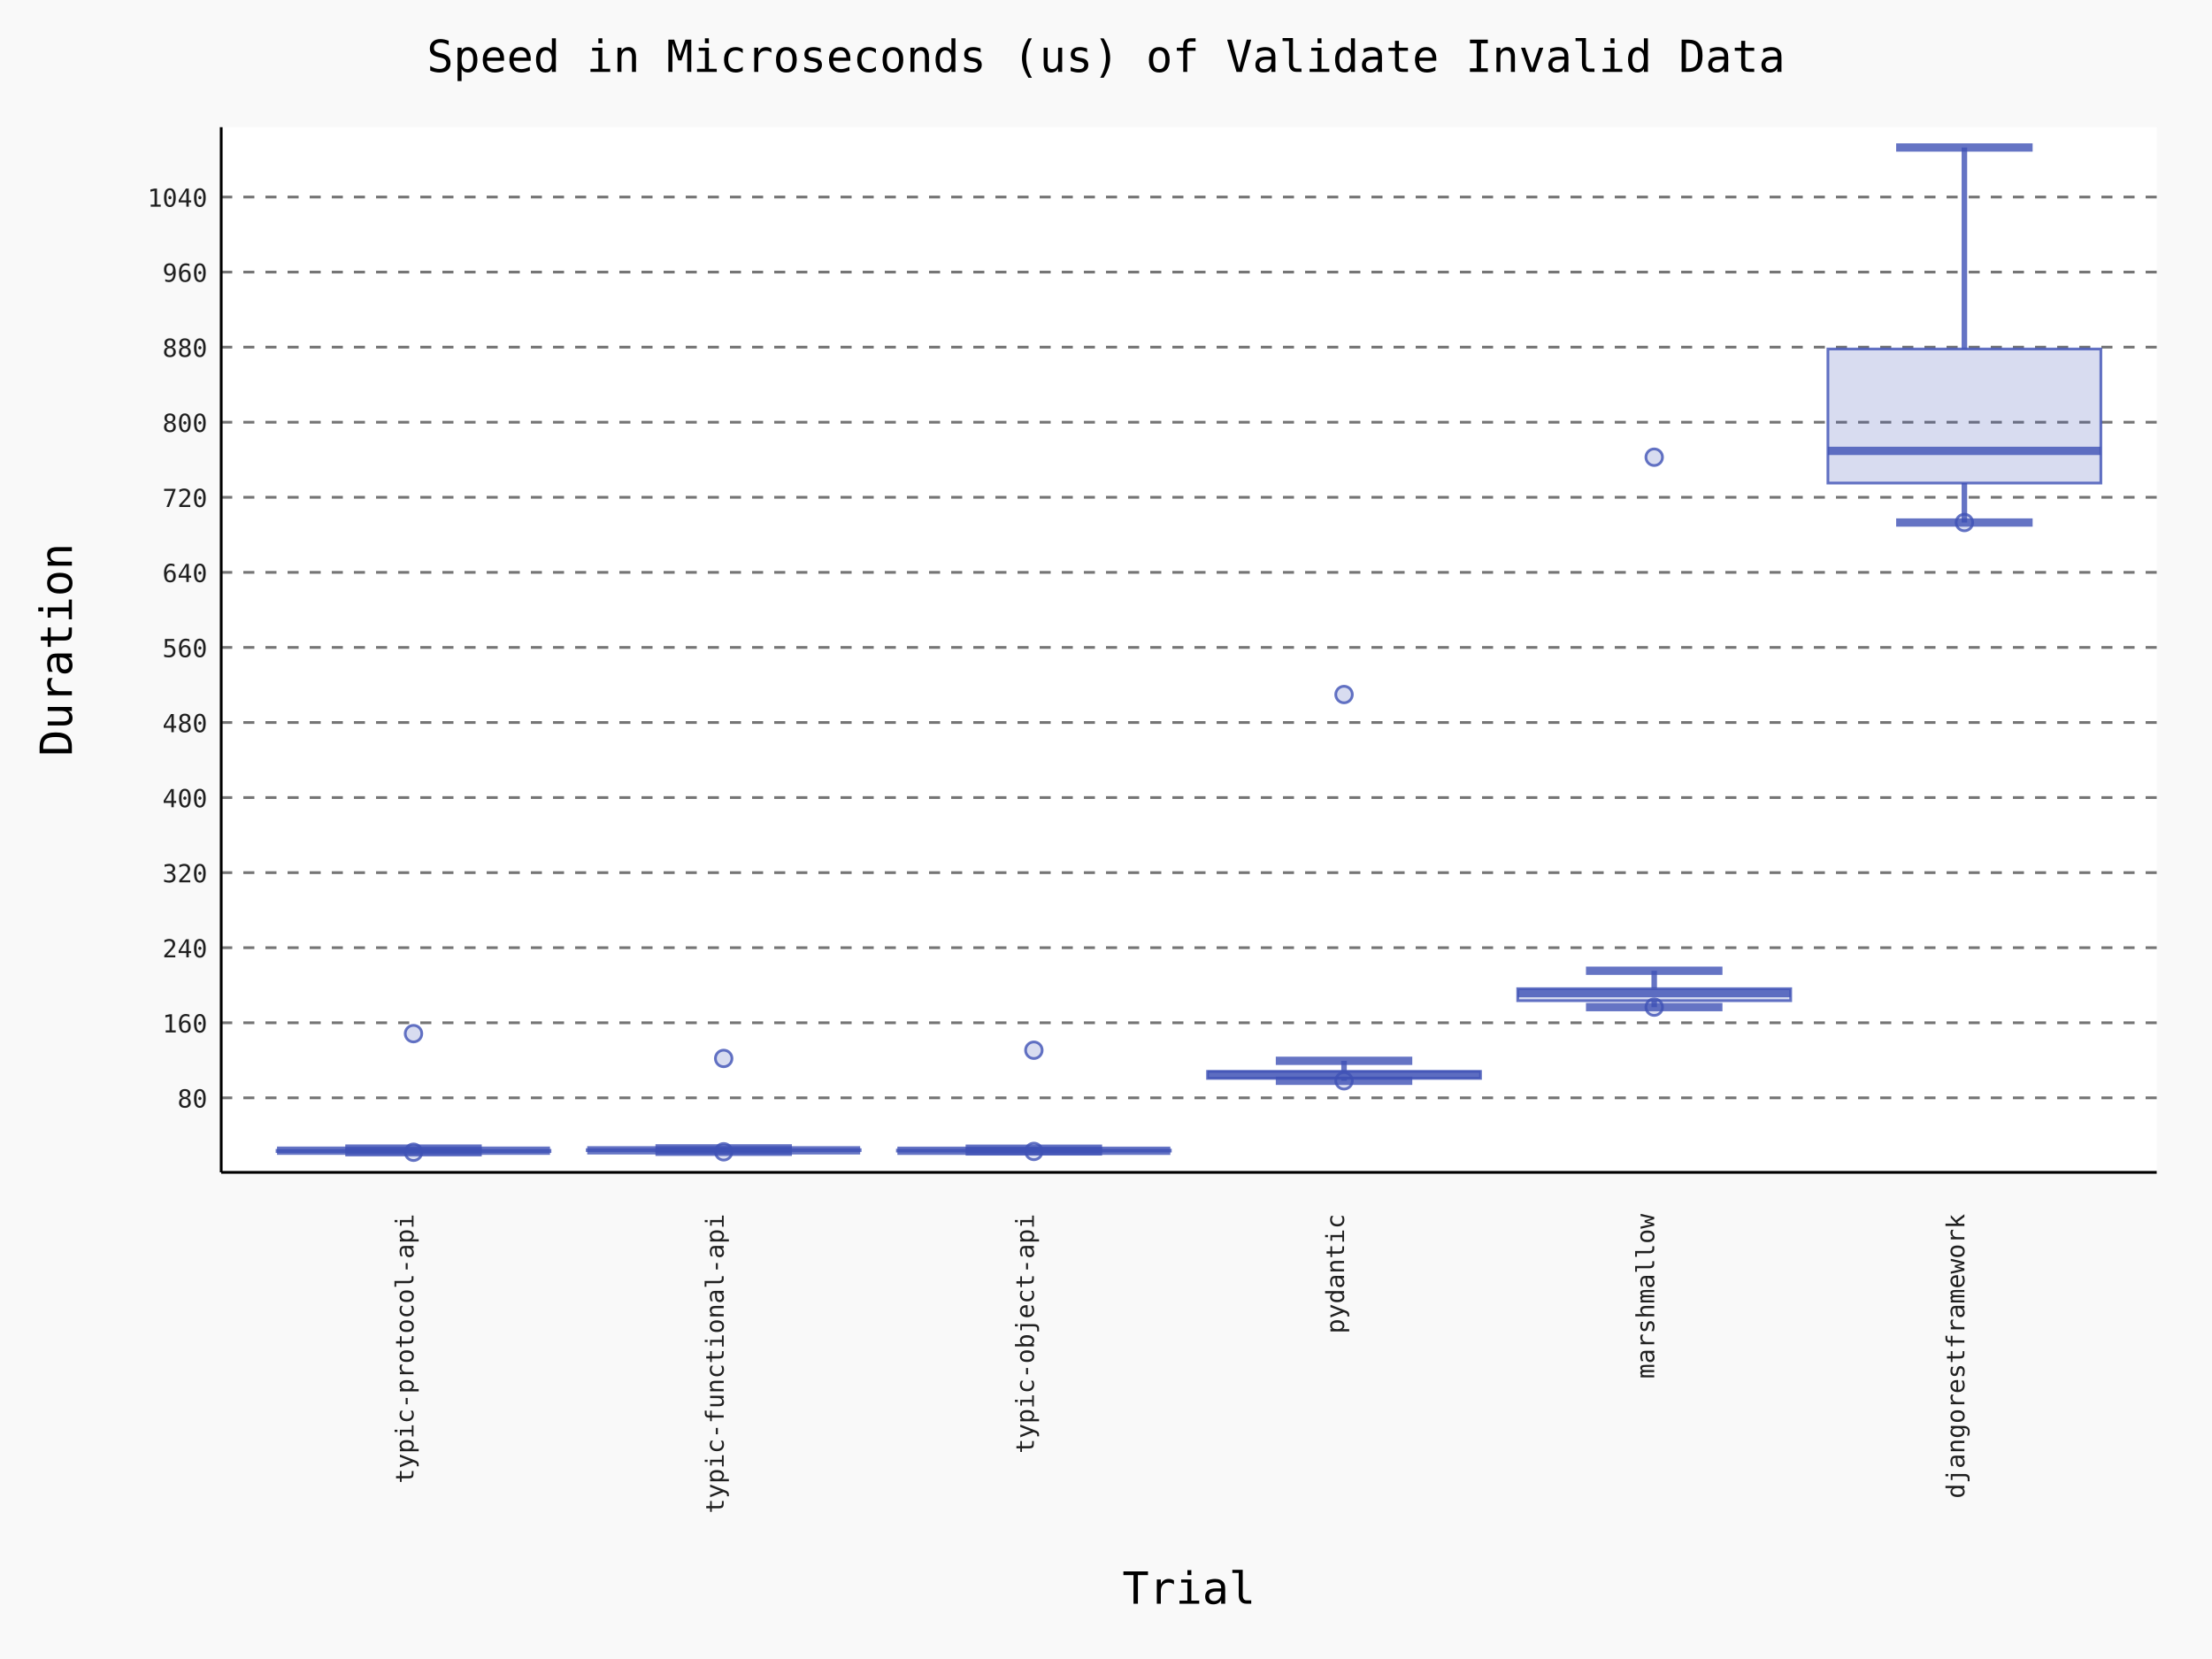
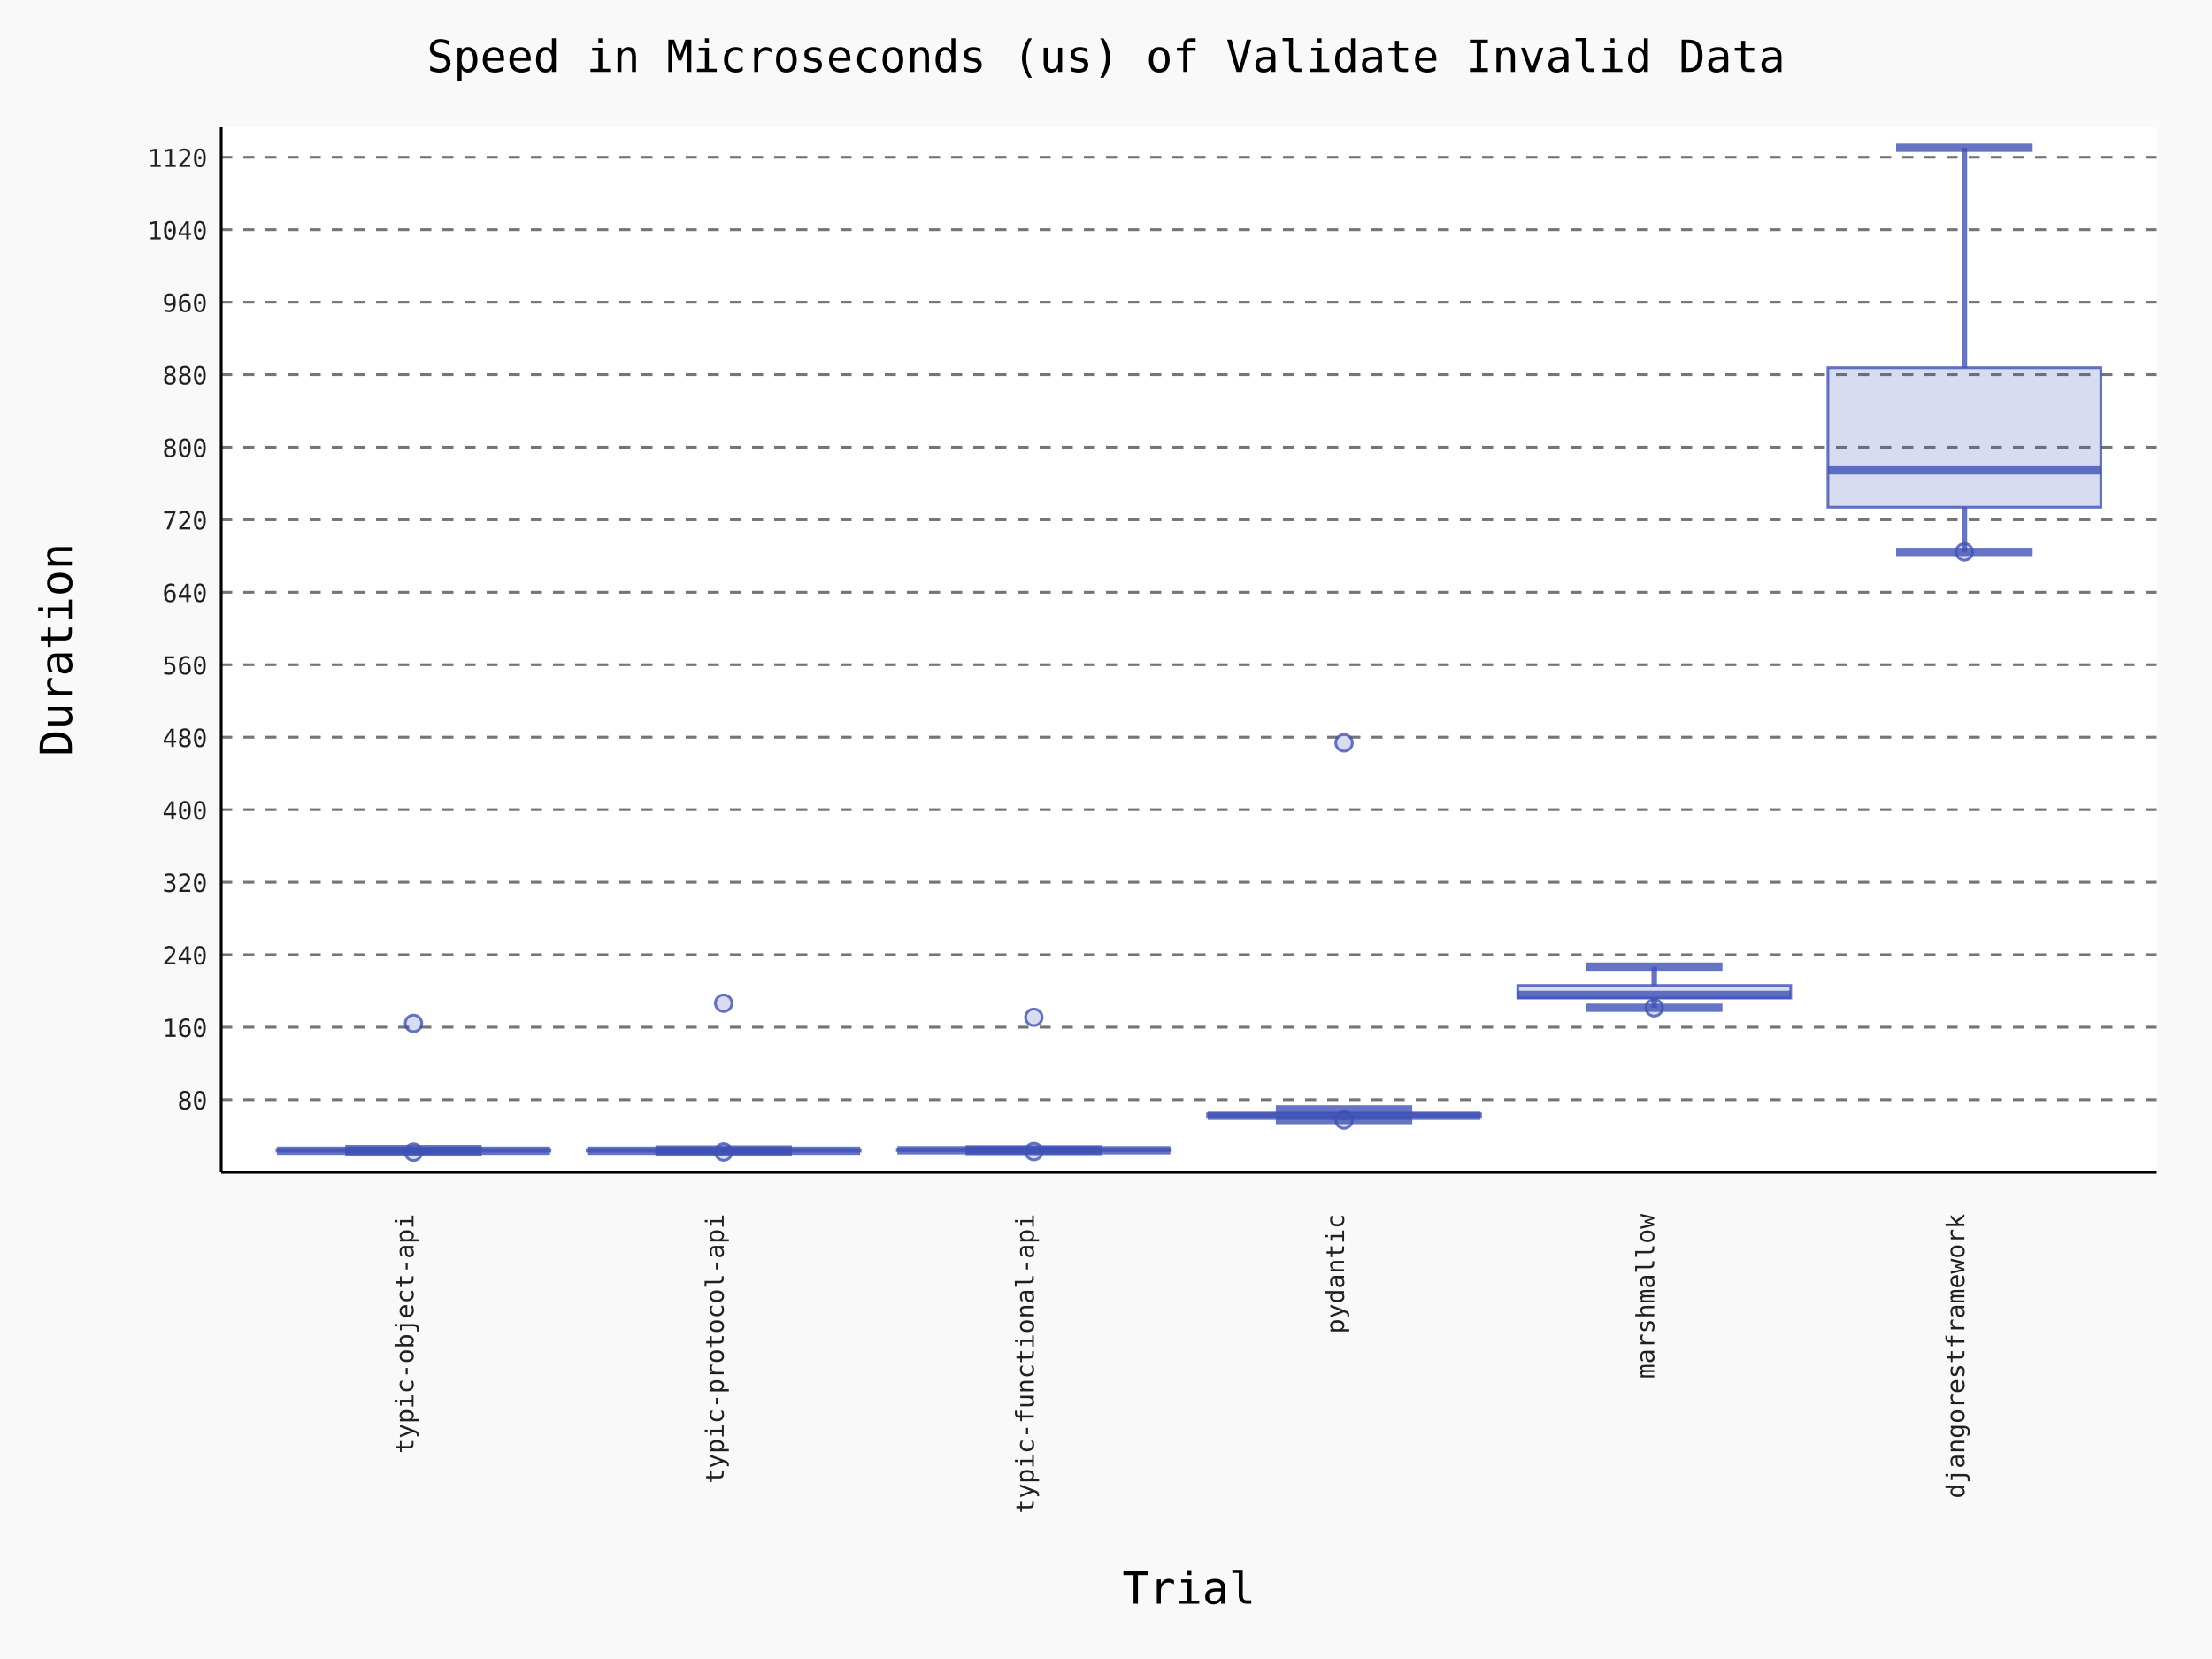
- <svg xmlns="http://www.w3.org/2000/svg" class="pygal-chart" id="chart-5b17d5af-a683-4036-bb6f-43d4c2426df1" viewBox="0 0 800 600">
+ <svg xmlns="http://www.w3.org/2000/svg" class="pygal-chart" id="chart-838b8138-4c7e-467c-b97b-bd9354a58ab9" viewBox="0 0 800 600">
  <defs>
-     <style type="text/css">#chart-5b17d5af-a683-4036-bb6f-43d4c2426df1{-webkit-user-select:none;-webkit-font-smoothing:antialiased;font-family:Consolas,"Deja Vu Sans Mono","Bitstream Vera Sans Mono","Courier New",monospace}#chart-5b17d5af-a683-4036-bb6f-43d4c2426df1 .title{font-family:Consolas,"Deja Vu Sans Mono","Bitstream Vera Sans Mono","Courier New",monospace;font-size:16px}#chart-5b17d5af-a683-4036-bb6f-43d4c2426df1 .legends .legend text{font-family:Consolas,"Deja Vu Sans Mono","Bitstream Vera Sans Mono","Courier New",monospace;font-size:14px}#chart-5b17d5af-a683-4036-bb6f-43d4c2426df1 .axis text{font-family:Consolas,"Deja Vu Sans Mono","Bitstream Vera Sans Mono","Courier New",monospace;font-size:10px}#chart-5b17d5af-a683-4036-bb6f-43d4c2426df1 .axis text.major{font-family:Consolas,"Deja Vu Sans Mono","Bitstream Vera Sans Mono","Courier New",monospace;font-size:10px}#chart-5b17d5af-a683-4036-bb6f-43d4c2426df1 .text-overlay text.value{font-family:Consolas,"Deja Vu Sans Mono","Bitstream Vera Sans Mono","Courier New",monospace;font-size:16px}#chart-5b17d5af-a683-4036-bb6f-43d4c2426df1 .text-overlay text.label{font-family:Consolas,"Deja Vu Sans Mono","Bitstream Vera Sans Mono","Courier New",monospace;font-size:10px}#chart-5b17d5af-a683-4036-bb6f-43d4c2426df1 .tooltip{font-family:Consolas,"Deja Vu Sans Mono","Bitstream Vera Sans Mono","Courier New",monospace;font-size:14px}#chart-5b17d5af-a683-4036-bb6f-43d4c2426df1 text.no_data{font-family:Consolas,"Deja Vu Sans Mono","Bitstream Vera Sans Mono","Courier New",monospace;font-size:64px}
- #chart-5b17d5af-a683-4036-bb6f-43d4c2426df1{background-color:rgba(249,249,249,1)}#chart-5b17d5af-a683-4036-bb6f-43d4c2426df1 path,#chart-5b17d5af-a683-4036-bb6f-43d4c2426df1 line,#chart-5b17d5af-a683-4036-bb6f-43d4c2426df1 rect,#chart-5b17d5af-a683-4036-bb6f-43d4c2426df1 circle{-webkit-transition:150ms;-moz-transition:150ms;transition:150ms}#chart-5b17d5af-a683-4036-bb6f-43d4c2426df1 .graph &gt; .background{fill:rgba(249,249,249,1)}#chart-5b17d5af-a683-4036-bb6f-43d4c2426df1 .plot &gt; .background{fill:rgba(255,255,255,1)}#chart-5b17d5af-a683-4036-bb6f-43d4c2426df1 .graph{fill:rgba(0,0,0,.87)}#chart-5b17d5af-a683-4036-bb6f-43d4c2426df1 text.no_data{fill:rgba(0,0,0,1)}#chart-5b17d5af-a683-4036-bb6f-43d4c2426df1 .title{fill:rgba(0,0,0,1)}#chart-5b17d5af-a683-4036-bb6f-43d4c2426df1 .legends .legend text{fill:rgba(0,0,0,.87)}#chart-5b17d5af-a683-4036-bb6f-43d4c2426df1 .legends .legend:hover text{fill:rgba(0,0,0,1)}#chart-5b17d5af-a683-4036-bb6f-43d4c2426df1 .axis .line{stroke:rgba(0,0,0,1)}#chart-5b17d5af-a683-4036-bb6f-43d4c2426df1 .axis .guide.line{stroke:rgba(0,0,0,.54)}#chart-5b17d5af-a683-4036-bb6f-43d4c2426df1 .axis .major.line{stroke:rgba(0,0,0,.87)}#chart-5b17d5af-a683-4036-bb6f-43d4c2426df1 .axis text.major{fill:rgba(0,0,0,1)}#chart-5b17d5af-a683-4036-bb6f-43d4c2426df1 .axis.y .guides:hover .guide.line,#chart-5b17d5af-a683-4036-bb6f-43d4c2426df1 .line-graph .axis.x .guides:hover .guide.line,#chart-5b17d5af-a683-4036-bb6f-43d4c2426df1 .stackedline-graph .axis.x .guides:hover .guide.line,#chart-5b17d5af-a683-4036-bb6f-43d4c2426df1 .xy-graph .axis.x .guides:hover .guide.line{stroke:rgba(0,0,0,1)}#chart-5b17d5af-a683-4036-bb6f-43d4c2426df1 .axis .guides:hover text{fill:rgba(0,0,0,1)}#chart-5b17d5af-a683-4036-bb6f-43d4c2426df1 .reactive{fill-opacity:.7;stroke-opacity:.8}#chart-5b17d5af-a683-4036-bb6f-43d4c2426df1 .ci{stroke:rgba(0,0,0,.87)}#chart-5b17d5af-a683-4036-bb6f-43d4c2426df1 .reactive.active,#chart-5b17d5af-a683-4036-bb6f-43d4c2426df1 .active .reactive{fill-opacity:.8;stroke-opacity:.9;stroke-width:4}#chart-5b17d5af-a683-4036-bb6f-43d4c2426df1 .ci .reactive.active{stroke-width:1.5}#chart-5b17d5af-a683-4036-bb6f-43d4c2426df1 .series text{fill:rgba(0,0,0,1)}#chart-5b17d5af-a683-4036-bb6f-43d4c2426df1 .tooltip rect{fill:rgba(255,255,255,1);stroke:rgba(0,0,0,1);-webkit-transition:opacity 150ms;-moz-transition:opacity 150ms;transition:opacity 150ms}#chart-5b17d5af-a683-4036-bb6f-43d4c2426df1 .tooltip .label{fill:rgba(0,0,0,.87)}#chart-5b17d5af-a683-4036-bb6f-43d4c2426df1 .tooltip .label{fill:rgba(0,0,0,.87)}#chart-5b17d5af-a683-4036-bb6f-43d4c2426df1 .tooltip .legend{font-size:.8em;fill:rgba(0,0,0,.54)}#chart-5b17d5af-a683-4036-bb6f-43d4c2426df1 .tooltip .x_label{font-size:.6em;fill:rgba(0,0,0,1)}#chart-5b17d5af-a683-4036-bb6f-43d4c2426df1 .tooltip .xlink{font-size:.5em;text-decoration:underline}#chart-5b17d5af-a683-4036-bb6f-43d4c2426df1 .tooltip .value{font-size:1.5em}#chart-5b17d5af-a683-4036-bb6f-43d4c2426df1 .bound{font-size:.5em}#chart-5b17d5af-a683-4036-bb6f-43d4c2426df1 .max-value{font-size:.75em;fill:rgba(0,0,0,.54)}#chart-5b17d5af-a683-4036-bb6f-43d4c2426df1 .map-element{fill:rgba(255,255,255,1);stroke:rgba(0,0,0,.54) !important}#chart-5b17d5af-a683-4036-bb6f-43d4c2426df1 .map-element .reactive{fill-opacity:inherit;stroke-opacity:inherit}#chart-5b17d5af-a683-4036-bb6f-43d4c2426df1 .color-0,#chart-5b17d5af-a683-4036-bb6f-43d4c2426df1 .color-0 a:visited{stroke:#3F51B5;fill:#3F51B5}#chart-5b17d5af-a683-4036-bb6f-43d4c2426df1 .color-1,#chart-5b17d5af-a683-4036-bb6f-43d4c2426df1 .color-1 a:visited{stroke:#3F51B5;fill:#3F51B5}#chart-5b17d5af-a683-4036-bb6f-43d4c2426df1 .color-2,#chart-5b17d5af-a683-4036-bb6f-43d4c2426df1 .color-2 a:visited{stroke:#3F51B5;fill:#3F51B5}#chart-5b17d5af-a683-4036-bb6f-43d4c2426df1 .color-3,#chart-5b17d5af-a683-4036-bb6f-43d4c2426df1 .color-3 a:visited{stroke:#3F51B5;fill:#3F51B5}#chart-5b17d5af-a683-4036-bb6f-43d4c2426df1 .color-4,#chart-5b17d5af-a683-4036-bb6f-43d4c2426df1 .color-4 a:visited{stroke:#3F51B5;fill:#3F51B5}#chart-5b17d5af-a683-4036-bb6f-43d4c2426df1 .color-5,#chart-5b17d5af-a683-4036-bb6f-43d4c2426df1 .color-5 a:visited{stroke:#3F51B5;fill:#3F51B5}#chart-5b17d5af-a683-4036-bb6f-43d4c2426df1 .text-overlay .color-0 text{fill:black}#chart-5b17d5af-a683-4036-bb6f-43d4c2426df1 .text-overlay .color-1 text{fill:black}#chart-5b17d5af-a683-4036-bb6f-43d4c2426df1 .text-overlay .color-2 text{fill:black}#chart-5b17d5af-a683-4036-bb6f-43d4c2426df1 .text-overlay .color-3 text{fill:black}#chart-5b17d5af-a683-4036-bb6f-43d4c2426df1 .text-overlay .color-4 text{fill:black}#chart-5b17d5af-a683-4036-bb6f-43d4c2426df1 .text-overlay .color-5 text{fill:black}
- #chart-5b17d5af-a683-4036-bb6f-43d4c2426df1 text.no_data{text-anchor:middle}#chart-5b17d5af-a683-4036-bb6f-43d4c2426df1 .guide.line{fill:none}#chart-5b17d5af-a683-4036-bb6f-43d4c2426df1 .centered{text-anchor:middle}#chart-5b17d5af-a683-4036-bb6f-43d4c2426df1 .title{text-anchor:middle}#chart-5b17d5af-a683-4036-bb6f-43d4c2426df1 .legends .legend text{fill-opacity:1}#chart-5b17d5af-a683-4036-bb6f-43d4c2426df1 .axis.x text{text-anchor:middle}#chart-5b17d5af-a683-4036-bb6f-43d4c2426df1 .axis.x:not(.web) text[transform]{text-anchor:start}#chart-5b17d5af-a683-4036-bb6f-43d4c2426df1 .axis.x:not(.web) text[transform].backwards{text-anchor:end}#chart-5b17d5af-a683-4036-bb6f-43d4c2426df1 .axis.y text{text-anchor:end}#chart-5b17d5af-a683-4036-bb6f-43d4c2426df1 .axis.y text[transform].backwards{text-anchor:start}#chart-5b17d5af-a683-4036-bb6f-43d4c2426df1 .axis.y2 text{text-anchor:start}#chart-5b17d5af-a683-4036-bb6f-43d4c2426df1 .axis.y2 text[transform].backwards{text-anchor:end}#chart-5b17d5af-a683-4036-bb6f-43d4c2426df1 .axis .guide.line{stroke-dasharray:4,4}#chart-5b17d5af-a683-4036-bb6f-43d4c2426df1 .axis .major.guide.line{stroke-dasharray:6,6}#chart-5b17d5af-a683-4036-bb6f-43d4c2426df1 .horizontal .axis.y .guide.line,#chart-5b17d5af-a683-4036-bb6f-43d4c2426df1 .horizontal .axis.y2 .guide.line,#chart-5b17d5af-a683-4036-bb6f-43d4c2426df1 .vertical .axis.x .guide.line{opacity:0}#chart-5b17d5af-a683-4036-bb6f-43d4c2426df1 .horizontal .axis.always_show .guide.line,#chart-5b17d5af-a683-4036-bb6f-43d4c2426df1 .vertical .axis.always_show .guide.line{opacity:1 !important}#chart-5b17d5af-a683-4036-bb6f-43d4c2426df1 .axis.y .guides:hover .guide.line,#chart-5b17d5af-a683-4036-bb6f-43d4c2426df1 .axis.y2 .guides:hover .guide.line,#chart-5b17d5af-a683-4036-bb6f-43d4c2426df1 .axis.x .guides:hover .guide.line{opacity:1}#chart-5b17d5af-a683-4036-bb6f-43d4c2426df1 .axis .guides:hover text{opacity:1}#chart-5b17d5af-a683-4036-bb6f-43d4c2426df1 .nofill{fill:none}#chart-5b17d5af-a683-4036-bb6f-43d4c2426df1 .subtle-fill{fill-opacity:.2}#chart-5b17d5af-a683-4036-bb6f-43d4c2426df1 .dot{stroke-width:1px;fill-opacity:1}#chart-5b17d5af-a683-4036-bb6f-43d4c2426df1 .dot.active{stroke-width:5px}#chart-5b17d5af-a683-4036-bb6f-43d4c2426df1 .dot.negative{fill:transparent}#chart-5b17d5af-a683-4036-bb6f-43d4c2426df1 text,#chart-5b17d5af-a683-4036-bb6f-43d4c2426df1 tspan{stroke:none !important}#chart-5b17d5af-a683-4036-bb6f-43d4c2426df1 .series text.active{opacity:1}#chart-5b17d5af-a683-4036-bb6f-43d4c2426df1 .tooltip rect{fill-opacity:.95;stroke-width:.5}#chart-5b17d5af-a683-4036-bb6f-43d4c2426df1 .tooltip text{fill-opacity:1}#chart-5b17d5af-a683-4036-bb6f-43d4c2426df1 .showable{visibility:hidden}#chart-5b17d5af-a683-4036-bb6f-43d4c2426df1 .showable.shown{visibility:visible}#chart-5b17d5af-a683-4036-bb6f-43d4c2426df1 .gauge-background{fill:rgba(229,229,229,1);stroke:none}#chart-5b17d5af-a683-4036-bb6f-43d4c2426df1 .bg-lines{stroke:rgba(249,249,249,1);stroke-width:2px}
+     <style type="text/css">#chart-838b8138-4c7e-467c-b97b-bd9354a58ab9{-webkit-user-select:none;-webkit-font-smoothing:antialiased;font-family:Consolas,"Deja Vu Sans Mono","Bitstream Vera Sans Mono","Courier New",monospace}#chart-838b8138-4c7e-467c-b97b-bd9354a58ab9 .title{font-family:Consolas,"Deja Vu Sans Mono","Bitstream Vera Sans Mono","Courier New",monospace;font-size:16px}#chart-838b8138-4c7e-467c-b97b-bd9354a58ab9 .legends .legend text{font-family:Consolas,"Deja Vu Sans Mono","Bitstream Vera Sans Mono","Courier New",monospace;font-size:14px}#chart-838b8138-4c7e-467c-b97b-bd9354a58ab9 .axis text{font-family:Consolas,"Deja Vu Sans Mono","Bitstream Vera Sans Mono","Courier New",monospace;font-size:10px}#chart-838b8138-4c7e-467c-b97b-bd9354a58ab9 .axis text.major{font-family:Consolas,"Deja Vu Sans Mono","Bitstream Vera Sans Mono","Courier New",monospace;font-size:10px}#chart-838b8138-4c7e-467c-b97b-bd9354a58ab9 .text-overlay text.value{font-family:Consolas,"Deja Vu Sans Mono","Bitstream Vera Sans Mono","Courier New",monospace;font-size:16px}#chart-838b8138-4c7e-467c-b97b-bd9354a58ab9 .text-overlay text.label{font-family:Consolas,"Deja Vu Sans Mono","Bitstream Vera Sans Mono","Courier New",monospace;font-size:10px}#chart-838b8138-4c7e-467c-b97b-bd9354a58ab9 .tooltip{font-family:Consolas,"Deja Vu Sans Mono","Bitstream Vera Sans Mono","Courier New",monospace;font-size:14px}#chart-838b8138-4c7e-467c-b97b-bd9354a58ab9 text.no_data{font-family:Consolas,"Deja Vu Sans Mono","Bitstream Vera Sans Mono","Courier New",monospace;font-size:64px}
+ #chart-838b8138-4c7e-467c-b97b-bd9354a58ab9{background-color:rgba(249,249,249,1)}#chart-838b8138-4c7e-467c-b97b-bd9354a58ab9 path,#chart-838b8138-4c7e-467c-b97b-bd9354a58ab9 line,#chart-838b8138-4c7e-467c-b97b-bd9354a58ab9 rect,#chart-838b8138-4c7e-467c-b97b-bd9354a58ab9 circle{-webkit-transition:150ms;-moz-transition:150ms;transition:150ms}#chart-838b8138-4c7e-467c-b97b-bd9354a58ab9 .graph &gt; .background{fill:rgba(249,249,249,1)}#chart-838b8138-4c7e-467c-b97b-bd9354a58ab9 .plot &gt; .background{fill:rgba(255,255,255,1)}#chart-838b8138-4c7e-467c-b97b-bd9354a58ab9 .graph{fill:rgba(0,0,0,.87)}#chart-838b8138-4c7e-467c-b97b-bd9354a58ab9 text.no_data{fill:rgba(0,0,0,1)}#chart-838b8138-4c7e-467c-b97b-bd9354a58ab9 .title{fill:rgba(0,0,0,1)}#chart-838b8138-4c7e-467c-b97b-bd9354a58ab9 .legends .legend text{fill:rgba(0,0,0,.87)}#chart-838b8138-4c7e-467c-b97b-bd9354a58ab9 .legends .legend:hover text{fill:rgba(0,0,0,1)}#chart-838b8138-4c7e-467c-b97b-bd9354a58ab9 .axis .line{stroke:rgba(0,0,0,1)}#chart-838b8138-4c7e-467c-b97b-bd9354a58ab9 .axis .guide.line{stroke:rgba(0,0,0,.54)}#chart-838b8138-4c7e-467c-b97b-bd9354a58ab9 .axis .major.line{stroke:rgba(0,0,0,.87)}#chart-838b8138-4c7e-467c-b97b-bd9354a58ab9 .axis text.major{fill:rgba(0,0,0,1)}#chart-838b8138-4c7e-467c-b97b-bd9354a58ab9 .axis.y .guides:hover .guide.line,#chart-838b8138-4c7e-467c-b97b-bd9354a58ab9 .line-graph .axis.x .guides:hover .guide.line,#chart-838b8138-4c7e-467c-b97b-bd9354a58ab9 .stackedline-graph .axis.x .guides:hover .guide.line,#chart-838b8138-4c7e-467c-b97b-bd9354a58ab9 .xy-graph .axis.x .guides:hover .guide.line{stroke:rgba(0,0,0,1)}#chart-838b8138-4c7e-467c-b97b-bd9354a58ab9 .axis .guides:hover text{fill:rgba(0,0,0,1)}#chart-838b8138-4c7e-467c-b97b-bd9354a58ab9 .reactive{fill-opacity:.7;stroke-opacity:.8}#chart-838b8138-4c7e-467c-b97b-bd9354a58ab9 .ci{stroke:rgba(0,0,0,.87)}#chart-838b8138-4c7e-467c-b97b-bd9354a58ab9 .reactive.active,#chart-838b8138-4c7e-467c-b97b-bd9354a58ab9 .active .reactive{fill-opacity:.8;stroke-opacity:.9;stroke-width:4}#chart-838b8138-4c7e-467c-b97b-bd9354a58ab9 .ci .reactive.active{stroke-width:1.5}#chart-838b8138-4c7e-467c-b97b-bd9354a58ab9 .series text{fill:rgba(0,0,0,1)}#chart-838b8138-4c7e-467c-b97b-bd9354a58ab9 .tooltip rect{fill:rgba(255,255,255,1);stroke:rgba(0,0,0,1);-webkit-transition:opacity 150ms;-moz-transition:opacity 150ms;transition:opacity 150ms}#chart-838b8138-4c7e-467c-b97b-bd9354a58ab9 .tooltip .label{fill:rgba(0,0,0,.87)}#chart-838b8138-4c7e-467c-b97b-bd9354a58ab9 .tooltip .label{fill:rgba(0,0,0,.87)}#chart-838b8138-4c7e-467c-b97b-bd9354a58ab9 .tooltip .legend{font-size:.8em;fill:rgba(0,0,0,.54)}#chart-838b8138-4c7e-467c-b97b-bd9354a58ab9 .tooltip .x_label{font-size:.6em;fill:rgba(0,0,0,1)}#chart-838b8138-4c7e-467c-b97b-bd9354a58ab9 .tooltip .xlink{font-size:.5em;text-decoration:underline}#chart-838b8138-4c7e-467c-b97b-bd9354a58ab9 .tooltip .value{font-size:1.5em}#chart-838b8138-4c7e-467c-b97b-bd9354a58ab9 .bound{font-size:.5em}#chart-838b8138-4c7e-467c-b97b-bd9354a58ab9 .max-value{font-size:.75em;fill:rgba(0,0,0,.54)}#chart-838b8138-4c7e-467c-b97b-bd9354a58ab9 .map-element{fill:rgba(255,255,255,1);stroke:rgba(0,0,0,.54) !important}#chart-838b8138-4c7e-467c-b97b-bd9354a58ab9 .map-element .reactive{fill-opacity:inherit;stroke-opacity:inherit}#chart-838b8138-4c7e-467c-b97b-bd9354a58ab9 .color-0,#chart-838b8138-4c7e-467c-b97b-bd9354a58ab9 .color-0 a:visited{stroke:#3F51B5;fill:#3F51B5}#chart-838b8138-4c7e-467c-b97b-bd9354a58ab9 .color-1,#chart-838b8138-4c7e-467c-b97b-bd9354a58ab9 .color-1 a:visited{stroke:#3F51B5;fill:#3F51B5}#chart-838b8138-4c7e-467c-b97b-bd9354a58ab9 .color-2,#chart-838b8138-4c7e-467c-b97b-bd9354a58ab9 .color-2 a:visited{stroke:#3F51B5;fill:#3F51B5}#chart-838b8138-4c7e-467c-b97b-bd9354a58ab9 .color-3,#chart-838b8138-4c7e-467c-b97b-bd9354a58ab9 .color-3 a:visited{stroke:#3F51B5;fill:#3F51B5}#chart-838b8138-4c7e-467c-b97b-bd9354a58ab9 .color-4,#chart-838b8138-4c7e-467c-b97b-bd9354a58ab9 .color-4 a:visited{stroke:#3F51B5;fill:#3F51B5}#chart-838b8138-4c7e-467c-b97b-bd9354a58ab9 .color-5,#chart-838b8138-4c7e-467c-b97b-bd9354a58ab9 .color-5 a:visited{stroke:#3F51B5;fill:#3F51B5}#chart-838b8138-4c7e-467c-b97b-bd9354a58ab9 .text-overlay .color-0 text{fill:black}#chart-838b8138-4c7e-467c-b97b-bd9354a58ab9 .text-overlay .color-1 text{fill:black}#chart-838b8138-4c7e-467c-b97b-bd9354a58ab9 .text-overlay .color-2 text{fill:black}#chart-838b8138-4c7e-467c-b97b-bd9354a58ab9 .text-overlay .color-3 text{fill:black}#chart-838b8138-4c7e-467c-b97b-bd9354a58ab9 .text-overlay .color-4 text{fill:black}#chart-838b8138-4c7e-467c-b97b-bd9354a58ab9 .text-overlay .color-5 text{fill:black}
+ #chart-838b8138-4c7e-467c-b97b-bd9354a58ab9 text.no_data{text-anchor:middle}#chart-838b8138-4c7e-467c-b97b-bd9354a58ab9 .guide.line{fill:none}#chart-838b8138-4c7e-467c-b97b-bd9354a58ab9 .centered{text-anchor:middle}#chart-838b8138-4c7e-467c-b97b-bd9354a58ab9 .title{text-anchor:middle}#chart-838b8138-4c7e-467c-b97b-bd9354a58ab9 .legends .legend text{fill-opacity:1}#chart-838b8138-4c7e-467c-b97b-bd9354a58ab9 .axis.x text{text-anchor:middle}#chart-838b8138-4c7e-467c-b97b-bd9354a58ab9 .axis.x:not(.web) text[transform]{text-anchor:start}#chart-838b8138-4c7e-467c-b97b-bd9354a58ab9 .axis.x:not(.web) text[transform].backwards{text-anchor:end}#chart-838b8138-4c7e-467c-b97b-bd9354a58ab9 .axis.y text{text-anchor:end}#chart-838b8138-4c7e-467c-b97b-bd9354a58ab9 .axis.y text[transform].backwards{text-anchor:start}#chart-838b8138-4c7e-467c-b97b-bd9354a58ab9 .axis.y2 text{text-anchor:start}#chart-838b8138-4c7e-467c-b97b-bd9354a58ab9 .axis.y2 text[transform].backwards{text-anchor:end}#chart-838b8138-4c7e-467c-b97b-bd9354a58ab9 .axis .guide.line{stroke-dasharray:4,4}#chart-838b8138-4c7e-467c-b97b-bd9354a58ab9 .axis .major.guide.line{stroke-dasharray:6,6}#chart-838b8138-4c7e-467c-b97b-bd9354a58ab9 .horizontal .axis.y .guide.line,#chart-838b8138-4c7e-467c-b97b-bd9354a58ab9 .horizontal .axis.y2 .guide.line,#chart-838b8138-4c7e-467c-b97b-bd9354a58ab9 .vertical .axis.x .guide.line{opacity:0}#chart-838b8138-4c7e-467c-b97b-bd9354a58ab9 .horizontal .axis.always_show .guide.line,#chart-838b8138-4c7e-467c-b97b-bd9354a58ab9 .vertical .axis.always_show .guide.line{opacity:1 !important}#chart-838b8138-4c7e-467c-b97b-bd9354a58ab9 .axis.y .guides:hover .guide.line,#chart-838b8138-4c7e-467c-b97b-bd9354a58ab9 .axis.y2 .guides:hover .guide.line,#chart-838b8138-4c7e-467c-b97b-bd9354a58ab9 .axis.x .guides:hover .guide.line{opacity:1}#chart-838b8138-4c7e-467c-b97b-bd9354a58ab9 .axis .guides:hover text{opacity:1}#chart-838b8138-4c7e-467c-b97b-bd9354a58ab9 .nofill{fill:none}#chart-838b8138-4c7e-467c-b97b-bd9354a58ab9 .subtle-fill{fill-opacity:.2}#chart-838b8138-4c7e-467c-b97b-bd9354a58ab9 .dot{stroke-width:1px;fill-opacity:1}#chart-838b8138-4c7e-467c-b97b-bd9354a58ab9 .dot.active{stroke-width:5px}#chart-838b8138-4c7e-467c-b97b-bd9354a58ab9 .dot.negative{fill:transparent}#chart-838b8138-4c7e-467c-b97b-bd9354a58ab9 text,#chart-838b8138-4c7e-467c-b97b-bd9354a58ab9 tspan{stroke:none !important}#chart-838b8138-4c7e-467c-b97b-bd9354a58ab9 .series text.active{opacity:1}#chart-838b8138-4c7e-467c-b97b-bd9354a58ab9 .tooltip rect{fill-opacity:.95;stroke-width:.5}#chart-838b8138-4c7e-467c-b97b-bd9354a58ab9 .tooltip text{fill-opacity:1}#chart-838b8138-4c7e-467c-b97b-bd9354a58ab9 .showable{visibility:hidden}#chart-838b8138-4c7e-467c-b97b-bd9354a58ab9 .showable.shown{visibility:visible}#chart-838b8138-4c7e-467c-b97b-bd9354a58ab9 .gauge-background{fill:rgba(229,229,229,1);stroke:none}#chart-838b8138-4c7e-467c-b97b-bd9354a58ab9 .bg-lines{stroke:rgba(249,249,249,1);stroke-width:2px}
.tooltip .value{font-size:1em !important}.axis text{font-size:9px !important}</style>
  </defs>
  <g class="graph custombox-graph vertical">
    <rect class="background" height="600" width="800" x="0" y="0" />
    <g class="plot" transform="translate(80, 46)">
      <rect class="background" height="378.0" width="700.0" x="0" y="0" />
      <g class="axis y always_show">
        <path class="line" d="M0 378 h700" />
        <g class="guides">
-           <path class="guide line" d="M0 351.048 h700" />
-           <text class="" x="-5" y="354.548">80</text>
-         </g>
-         <g class="guides">
-           <path class="guide line" d="M0 323.898 h700" />
-           <text class="" x="-5" y="327.398">160</text>
-         </g>
-         <g class="guides">
-           <path class="guide line" d="M0 296.749 h700" />
-           <text class="" x="-5" y="300.249">240</text>
-         </g>
-         <g class="guides">
-           <path class="guide line" d="M0 269.6 h700" />
-           <text class="" x="-5" y="273.1">320</text>
-         </g>
-         <g class="guides">
-           <path class="guide line" d="M0 242.45 h700" />
-           <text class="" x="-5" y="245.95">400</text>
-         </g>
-         <g class="guides">
-           <path class="guide line" d="M0 215.301 h700" />
-           <text class="" x="-5" y="218.801">480</text>
-         </g>
-         <g class="guides">
-           <path class="guide line" d="M0 188.152 h700" />
-           <text class="" x="-5" y="191.652">560</text>
-         </g>
-         <g class="guides">
-           <path class="guide line" d="M0 161.002 h700" />
-           <text class="" x="-5" y="164.502">640</text>
-         </g>
-         <g class="guides">
-           <path class="guide line" d="M0 133.853 h700" />
-           <text class="" x="-5" y="137.353">720</text>
-         </g>
-         <g class="guides">
-           <path class="guide line" d="M0 106.704 h700" />
-           <text class="" x="-5" y="110.204">800</text>
-         </g>
-         <g class="guides">
-           <path class="guide line" d="M0 79.554 h700" />
-           <text class="" x="-5" y="83.054">880</text>
-         </g>
-         <g class="guides">
-           <path class="guide line" d="M0 52.405 h700" />
-           <text class="" x="-5" y="55.905">960</text>
-         </g>
-         <g class="guides">
-           <path class="guide line" d="M0 25.256 h700" />
-           <text class="" x="-5" y="28.756">1040</text>
+           <path class="guide line" d="M0 351.722 h700" />
+           <text class="" x="-5" y="355.222">80</text>
+         </g>
+         <g class="guides">
+           <path class="guide line" d="M0 325.503 h700" />
+           <text class="" x="-5" y="329.003">160</text>
+         </g>
+         <g class="guides">
+           <path class="guide line" d="M0 299.284 h700" />
+           <text class="" x="-5" y="302.784">240</text>
+         </g>
+         <g class="guides">
+           <path class="guide line" d="M0 273.065 h700" />
+           <text class="" x="-5" y="276.565">320</text>
+         </g>
+         <g class="guides">
+           <path class="guide line" d="M0 246.846 h700" />
+           <text class="" x="-5" y="250.346">400</text>
+         </g>
+         <g class="guides">
+           <path class="guide line" d="M0 220.627 h700" />
+           <text class="" x="-5" y="224.127">480</text>
+         </g>
+         <g class="guides">
+           <path class="guide line" d="M0 194.408 h700" />
+           <text class="" x="-5" y="197.908">560</text>
+         </g>
+         <g class="guides">
+           <path class="guide line" d="M0 168.189 h700" />
+           <text class="" x="-5" y="171.689">640</text>
+         </g>
+         <g class="guides">
+           <path class="guide line" d="M0 141.97 h700" />
+           <text class="" x="-5" y="145.47">720</text>
+         </g>
+         <g class="guides">
+           <path class="guide line" d="M0 115.751 h700" />
+           <text class="" x="-5" y="119.251">800</text>
+         </g>
+         <g class="guides">
+           <path class="guide line" d="M0 89.531 h700" />
+           <text class="" x="-5" y="93.031">880</text>
+         </g>
+         <g class="guides">
+           <path class="guide line" d="M0 63.312 h700" />
+           <text class="" x="-5" y="66.812">960</text>
+         </g>
+         <g class="guides">
+           <path class="guide line" d="M0 37.093 h700" />
+           <text class="" x="-5" y="40.593">1040</text>
+         </g>
+         <g class="guides">
+           <path class="guide line" d="M0 10.874 h700" />
+           <text class="" x="-5" y="14.374">1120</text>
        </g>
      </g>
      <g class="axis x">
        <path class="line" d="M0 0 v378" />
        <g class="guides">
          <path class="guide line" d="M69.551 0 v378" />
-           <text class="backwards" transform="rotate(270 69.55128 393)" x="69.551" y="393.0">typic-protocol-api</text>
+           <text class="backwards" transform="rotate(270 69.55128 393)" x="69.551" y="393.0">typic-object-api</text>
        </g>
        <g class="guides">
          <path class="guide line" d="M181.731 0 v378" />
-           <text class="backwards" transform="rotate(270 181.7308 393)" x="181.731" y="393.0">typic-functional-api</text>
+           <text class="backwards" transform="rotate(270 181.7308 393)" x="181.731" y="393.0">typic-protocol-api</text>
        </g>
        <g class="guides">
          <path class="guide line" d="M293.91 0 v378" />
-           <text class="backwards" transform="rotate(270 293.9103 393)" x="293.91" y="393.0">typic-object-api</text>
+           <text class="backwards" transform="rotate(270 293.9103 393)" x="293.91" y="393.0">typic-functional-api</text>
        </g>
        <g class="guides">
          <path class="guide line" d="M406.09 0 v378" />
          <text class="backwards" transform="rotate(270 406.0897 393)" x="406.09" y="393.0">pydantic</text>
        </g>
        <g class="guides">
          <path class="guide line" d="M518.269 0 v378" />
          <text class="backwards" transform="rotate(270 518.2692 393)" x="518.269" y="393.0">marshmallow</text>
        </g>
        <g class="guides">
          <path class="guide line" d="M630.449 0 v378" />
          <text class="backwards" transform="rotate(270 630.4487 393)" x="630.449" y="393.0">djangorestframework</text>
        </g>
      </g>
      <g class="series serie-0 color-0">
        <g class="boxes">
          <g class="box">
-             <path class="reactive tooltip-trigger" d="M44.872 370.726 L94.231 370.726" stroke-width="3" />
-             <path class="reactive tooltip-trigger" d="M20.192 370.161 L118.91 370.161" stroke-width="3" />
-             <path class="reactive tooltip-trigger" d="M44.872 369.401 L94.231 369.401" stroke-width="3" />
-             <path class="reactive tooltip-trigger" d="M69.551 370.726 L69.551 370.465" stroke-width="2" />
-             <path class="reactive tooltip-trigger" d="M69.551 369.401 L69.551 370.04" stroke-width="2" />
-             <rect class="subtle-fill reactive tooltip-trigger" height="0.425" width="98.718" x="20.192" y="370.04" />
-             <circle class="subtle-fill reactive tooltip-trigger" cx="69.551" cy="370.726" r="3" />
-             <circle class="subtle-fill reactive tooltip-trigger" cx="69.551" cy="327.828" r="3" />
+             <path class="reactive tooltip-trigger" d="M44.872 370.693 L94.231 370.693" stroke-width="3" />
+             <path class="reactive tooltip-trigger" d="M20.192 370.156 L118.91 370.156" stroke-width="3" />
+             <path class="reactive tooltip-trigger" d="M44.872 369.592 L94.231 369.592" stroke-width="3" />
+             <path class="reactive tooltip-trigger" d="M69.551 370.693 L69.551 370.282" stroke-width="2" />
+             <path class="reactive tooltip-trigger" d="M69.551 369.592 L69.551 370.006" stroke-width="2" />
+             <rect class="subtle-fill reactive tooltip-trigger" height="0.276" width="98.718" x="20.192" y="370.006" />
+             <circle class="subtle-fill reactive tooltip-trigger" cx="69.551" cy="370.706" r="3" />
+             <circle class="subtle-fill reactive tooltip-trigger" cx="69.551" cy="324.121" r="3" />
          </g>
        </g>
      </g>
      <g class="series serie-1 color-1">
        <g class="boxes">
          <g class="box">
-             <path class="reactive tooltip-trigger" d="M157.051 370.563 L206.41 370.563" stroke-width="3" />
-             <path class="reactive tooltip-trigger" d="M132.372 370.029 L231.09 370.029" stroke-width="3" />
-             <path class="reactive tooltip-trigger" d="M157.051 369.321 L206.41 369.321" stroke-width="3" />
-             <path class="reactive tooltip-trigger" d="M181.731 370.563 L181.731 370.115" stroke-width="2" />
-             <path class="reactive tooltip-trigger" d="M181.731 369.321 L181.731 369.799" stroke-width="2" />
-             <rect class="subtle-fill reactive tooltip-trigger" height="0.316" width="98.718" x="132.372" y="369.799" />
-             <circle class="subtle-fill reactive tooltip-trigger" cx="181.731" cy="370.563" r="3" />
-             <circle class="subtle-fill reactive tooltip-trigger" cx="181.731" cy="336.804" r="3" />
+             <path class="reactive tooltip-trigger" d="M157.051 370.559 L206.41 370.559" stroke-width="3" />
+             <path class="reactive tooltip-trigger" d="M132.372 370.166 L231.09 370.166" stroke-width="3" />
+             <path class="reactive tooltip-trigger" d="M157.051 369.736 L206.41 369.736" stroke-width="3" />
+             <path class="reactive tooltip-trigger" d="M181.731 370.559 L181.731 370.253" stroke-width="2" />
+             <path class="reactive tooltip-trigger" d="M181.731 369.736 L181.731 370.047" stroke-width="2" />
+             <rect class="subtle-fill reactive tooltip-trigger" height="0.206" width="98.718" x="132.372" y="370.047" />
+             <circle class="subtle-fill reactive tooltip-trigger" cx="181.731" cy="370.635" r="3" />
+             <circle class="subtle-fill reactive tooltip-trigger" cx="181.731" cy="316.825" r="3" />
          </g>
        </g>
      </g>
      <g class="series serie-2 color-2">
        <g class="boxes">
          <g class="box">
-             <path class="reactive tooltip-trigger" d="M269.231 370.429 L318.59 370.429" stroke-width="3" />
-             <path class="reactive tooltip-trigger" d="M244.551 370.189 L343.269 370.189" stroke-width="3" />
-             <path class="reactive tooltip-trigger" d="M269.231 369.439 L318.59 369.439" stroke-width="3" />
-             <path class="reactive tooltip-trigger" d="M293.91 370.429 L293.91 370.307" stroke-width="2" />
-             <path class="reactive tooltip-trigger" d="M293.91 369.439 L293.91 369.96" stroke-width="2" />
-             <rect class="subtle-fill reactive tooltip-trigger" height="0.346" width="98.718" x="244.551" y="369.96" />
-             <circle class="subtle-fill reactive tooltip-trigger" cx="293.91" cy="370.429" r="3" />
-             <circle class="subtle-fill reactive tooltip-trigger" cx="293.91" cy="333.828" r="3" />
+             <path class="reactive tooltip-trigger" d="M269.231 370.294 L318.59 370.294" stroke-width="3" />
+             <path class="reactive tooltip-trigger" d="M244.551 369.986 L343.269 369.986" stroke-width="3" />
+             <path class="reactive tooltip-trigger" d="M269.231 369.677 L318.59 369.677" stroke-width="3" />
+             <path class="reactive tooltip-trigger" d="M293.91 370.294 L293.91 370.065" stroke-width="2" />
+             <path class="reactive tooltip-trigger" d="M293.91 369.677 L293.91 369.91" stroke-width="2" />
+             <rect class="subtle-fill reactive tooltip-trigger" height="0.155" width="98.718" x="244.551" y="369.91" />
+             <circle class="subtle-fill reactive tooltip-trigger" cx="293.91" cy="370.483" r="3" />
+             <circle class="subtle-fill reactive tooltip-trigger" cx="293.91" cy="321.929" r="3" />
          </g>
        </g>
      </g>
      <g class="series serie-3 color-3">
        <g class="boxes">
          <g class="box">
-             <path class="reactive tooltip-trigger" d="M381.41 344.881 L430.769 344.881" stroke-width="3" />
-             <path class="reactive tooltip-trigger" d="M356.731 342.646 L455.449 342.646" stroke-width="3" />
-             <path class="reactive tooltip-trigger" d="M381.41 337.661 L430.769 337.661" stroke-width="3" />
-             <path class="reactive tooltip-trigger" d="M406.09 344.881 L406.09 344.017" stroke-width="2" />
-             <path class="reactive tooltip-trigger" d="M406.09 337.661 L406.09 341.485" stroke-width="2" />
-             <rect class="subtle-fill reactive tooltip-trigger" height="2.532" width="98.718" x="356.731" y="341.485" />
-             <circle class="subtle-fill reactive tooltip-trigger" cx="406.09" cy="344.881" r="3" />
-             <circle class="subtle-fill reactive tooltip-trigger" cx="406.09" cy="205.185" r="3" />
+             <path class="reactive tooltip-trigger" d="M381.41 359.074 L430.769 359.074" stroke-width="3" />
+             <path class="reactive tooltip-trigger" d="M356.731 357.515 L455.449 357.515" stroke-width="3" />
+             <path class="reactive tooltip-trigger" d="M381.41 355.253 L430.769 355.253" stroke-width="3" />
+             <path class="reactive tooltip-trigger" d="M406.09 359.074 L406.09 357.853" stroke-width="2" />
+             <path class="reactive tooltip-trigger" d="M406.09 355.253 L406.09 356.819" stroke-width="2" />
+             <rect class="subtle-fill reactive tooltip-trigger" height="1.033" width="98.718" x="356.731" y="356.819" />
+             <circle class="subtle-fill reactive tooltip-trigger" cx="406.09" cy="359.074" r="3" />
+             <circle class="subtle-fill reactive tooltip-trigger" cx="406.09" cy="222.671" r="3" />
          </g>
        </g>
      </g>
      <g class="series serie-4 color-4">
        <g class="boxes">
          <g class="box">
-             <path class="reactive tooltip-trigger" d="M493.59 318.241 L542.949 318.241" stroke-width="3" />
-             <path class="reactive tooltip-trigger" d="M468.91 313.168 L567.628 313.168" stroke-width="3" />
-             <path class="reactive tooltip-trigger" d="M493.59 305.082 L542.949 305.082" stroke-width="3" />
-             <path class="reactive tooltip-trigger" d="M518.269 318.241 L518.269 315.908" stroke-width="2" />
-             <path class="reactive tooltip-trigger" d="M518.269 305.082 L518.269 311.58" stroke-width="2" />
-             <rect class="subtle-fill reactive tooltip-trigger" height="4.328" width="98.718" x="468.91" y="311.58" />
-             <circle class="subtle-fill reactive tooltip-trigger" cx="518.269" cy="318.241" r="3" />
-             <circle class="subtle-fill reactive tooltip-trigger" cx="518.269" cy="119.357" r="3" />
+             <path class="reactive tooltip-trigger" d="M493.59 318.479 L542.949 318.479" stroke-width="3" />
+             <path class="reactive tooltip-trigger" d="M468.91 313.815 L567.628 313.815" stroke-width="3" />
+             <path class="reactive tooltip-trigger" d="M493.59 303.585 L542.949 303.585" stroke-width="3" />
+             <path class="reactive tooltip-trigger" d="M518.269 318.479 L518.269 314.936" stroke-width="2" />
+             <path class="reactive tooltip-trigger" d="M518.269 303.585 L518.269 310.402" stroke-width="2" />
+             <rect class="subtle-fill reactive tooltip-trigger" height="4.534" width="98.718" x="468.91" y="310.402" />
+             <circle class="subtle-fill reactive tooltip-trigger" cx="518.269" cy="318.479" r="3" />
+             <circle class="subtle-fill reactive tooltip-trigger" cx="518.269" cy="-160.38" r="3" />
          </g>
        </g>
      </g>
      <g class="series serie-5 color-5">
        <g class="boxes">
          <g class="box">
-             <path class="reactive tooltip-trigger" d="M605.769 142.977 L655.128 142.977" stroke-width="3" />
-             <path class="reactive tooltip-trigger" d="M581.09 117.068 L679.808 117.068" stroke-width="3" />
-             <path class="reactive tooltip-trigger" d="M605.769 7.346 L655.128 7.346" stroke-width="3" />
-             <path class="reactive tooltip-trigger" d="M630.449 142.977 L630.449 128.707" stroke-width="2" />
-             <path class="reactive tooltip-trigger" d="M630.449 7.346 L630.449 80.221" stroke-width="2" />
-             <rect class="subtle-fill reactive tooltip-trigger" height="48.486" width="98.718" x="581.09" y="80.221" />
-             <circle class="subtle-fill reactive tooltip-trigger" cx="630.449" cy="142.977" r="3" />
-             <circle class="subtle-fill reactive tooltip-trigger" cx="630.449" cy="-375.761" r="3" />
+             <path class="reactive tooltip-trigger" d="M605.769 153.605 L655.128 153.605" stroke-width="3" />
+             <path class="reactive tooltip-trigger" d="M581.09 124.094 L679.808 124.094" stroke-width="3" />
+             <path class="reactive tooltip-trigger" d="M605.769 7.436 L655.128 7.436" stroke-width="3" />
+             <path class="reactive tooltip-trigger" d="M630.449 153.605 L630.449 137.446" stroke-width="2" />
+             <path class="reactive tooltip-trigger" d="M630.449 7.436 L630.449 87.034" stroke-width="2" />
+             <rect class="subtle-fill reactive tooltip-trigger" height="50.412" width="98.718" x="581.09" y="87.034" />
+             <circle class="subtle-fill reactive tooltip-trigger" cx="630.449" cy="153.605" r="3" />
+             <circle class="subtle-fill reactive tooltip-trigger" cx="630.449" cy="-562.825" r="3" />
          </g>
        </g>
      </g>
    </g>
    <g class="titles">
      <text class="title plot_title" x="400.0" y="26">Speed in Microseconds (us) of Validate Invalid Data</text>
      <text class="title" x="430.0" y="580.0">Trial</text>
      <text class="title" transform="rotate(-90 0 235)" x="0" y="261.0">Duration</text>
    </g>
    <g class="plot overlay" transform="translate(80, 46)">
      <g class="series serie-0 color-0" />
      <g class="series serie-1 color-1" />
      <g class="series serie-2 color-2" />
      <g class="series serie-3 color-3" />
      <g class="series serie-4 color-4" />
      <g class="series serie-5 color-5" />
    </g>
    <g class="plot text-overlay" transform="translate(80, 46)">
      <g class="series serie-0 color-0" />
      <g class="series serie-1 color-1" />
      <g class="series serie-2 color-2" />
      <g class="series serie-3 color-3" />
      <g class="series serie-4 color-4" />
      <g class="series serie-5 color-5" />
    </g>
    <g class="plot tooltip-overlay" transform="translate(80, 46)">
      <g class="tooltip" style="opacity: 0" transform="translate(0 0)">
        <rect class="tooltip-box" height="0" rx="0" ry="0" width="0" />
        <g class="text" />
      </g>
    </g>
  </g>
</svg>
